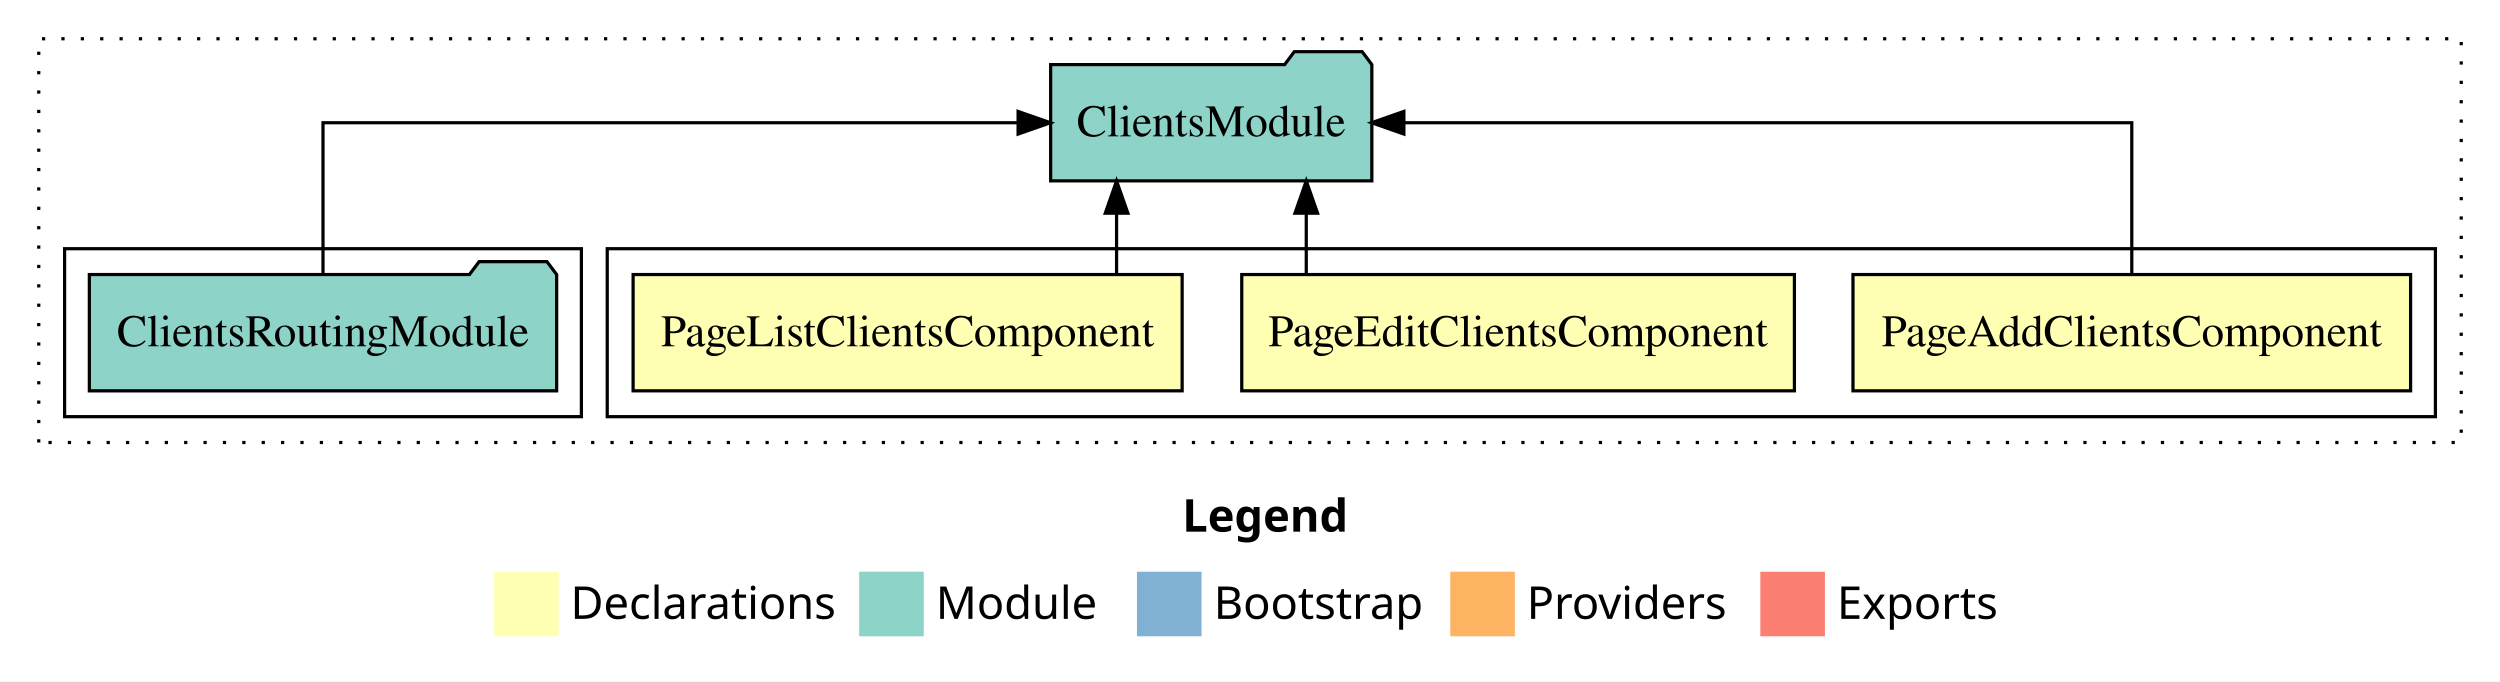
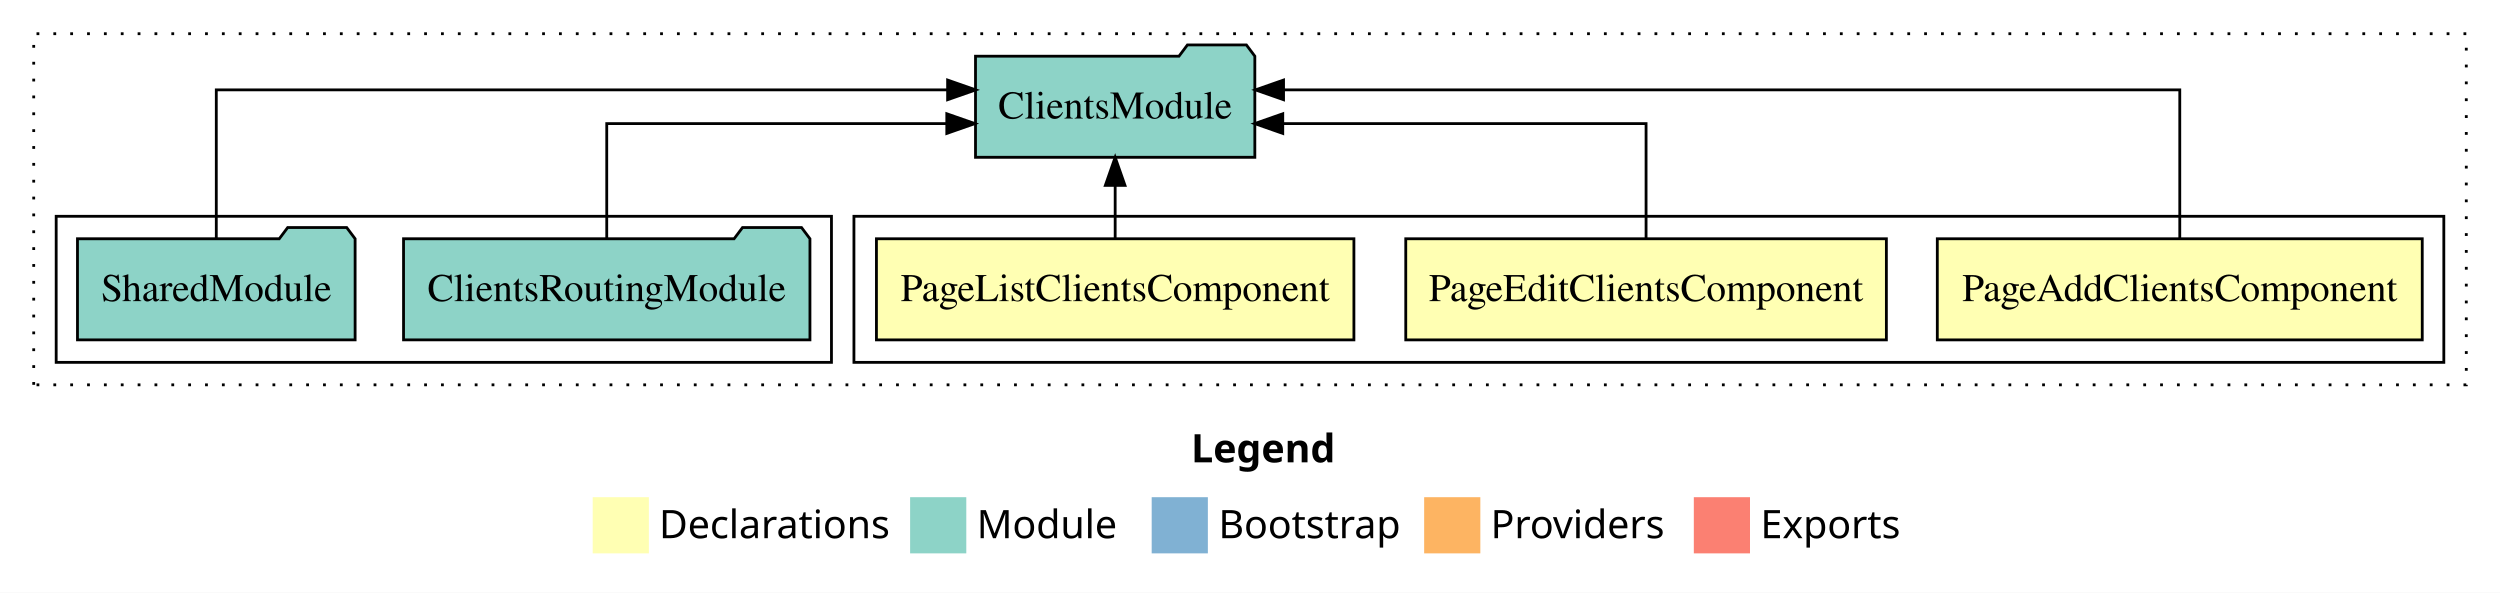
- <svg xmlns="http://www.w3.org/2000/svg" width="774pt" height="211pt" viewBox="0.00 0.00 774.00 211.00">
+ <svg xmlns="http://www.w3.org/2000/svg" width="890pt" height="211pt" viewBox="0.00 0.00 890.00 211.00">
  <g id="graph0" class="graph" transform="scale(1 1) rotate(0) translate(4 207)">
-     <polygon fill="white" stroke="transparent" points="-4,4 -4,-207 770,-207 770,4 -4,4" />
-     <text text-anchor="start" x="362.01" y="-42.4" font-family="sans-serif" font-weight="bold" font-size="14.00">Legend</text>
-     <polygon fill="#ffffb3" stroke="transparent" points="149,-10 149,-30 169,-30 169,-10 149,-10" />
-     <text text-anchor="start" x="172.63" y="-15.4" font-family="sans-serif" font-size="14.00">  Declarations</text>
-     <polygon fill="#8dd3c7" stroke="transparent" points="262,-10 262,-30 282,-30 282,-10 262,-10" />
-     <text text-anchor="start" x="285.73" y="-15.4" font-family="sans-serif" font-size="14.00">  Module</text>
-     <polygon fill="#80b1d3" stroke="transparent" points="348,-10 348,-30 368,-30 368,-10 348,-10" />
-     <text text-anchor="start" x="371.78" y="-15.4" font-family="sans-serif" font-size="14.00">  Bootstrap</text>
-     <polygon fill="#fdb462" stroke="transparent" points="445,-10 445,-30 465,-30 465,-10 445,-10" />
-     <text text-anchor="start" x="468.67" y="-15.4" font-family="sans-serif" font-size="14.00">  Providers</text>
-     <polygon fill="#fb8072" stroke="transparent" points="541,-10 541,-30 561,-30 561,-10 541,-10" />
-     <text text-anchor="start" x="564.73" y="-15.4" font-family="sans-serif" font-size="14.00">  Exports</text>
+     <polygon fill="white" stroke="transparent" points="-4,4 -4,-207 886,-207 886,4 -4,4" />
+     <text text-anchor="start" x="420.01" y="-42.4" font-family="sans-serif" font-weight="bold" font-size="14.00">Legend</text>
+     <polygon fill="#ffffb3" stroke="transparent" points="207,-10 207,-30 227,-30 227,-10 207,-10" />
+     <text text-anchor="start" x="230.63" y="-15.4" font-family="sans-serif" font-size="14.00">  Declarations</text>
+     <polygon fill="#8dd3c7" stroke="transparent" points="320,-10 320,-30 340,-30 340,-10 320,-10" />
+     <text text-anchor="start" x="343.73" y="-15.4" font-family="sans-serif" font-size="14.00">  Module</text>
+     <polygon fill="#80b1d3" stroke="transparent" points="406,-10 406,-30 426,-30 426,-10 406,-10" />
+     <text text-anchor="start" x="429.78" y="-15.4" font-family="sans-serif" font-size="14.00">  Bootstrap</text>
+     <polygon fill="#fdb462" stroke="transparent" points="503,-10 503,-30 523,-30 523,-10 503,-10" />
+     <text text-anchor="start" x="526.67" y="-15.4" font-family="sans-serif" font-size="14.00">  Providers</text>
+     <polygon fill="#fb8072" stroke="transparent" points="599,-10 599,-30 619,-30 619,-10 599,-10" />
+     <text text-anchor="start" x="622.73" y="-15.4" font-family="sans-serif" font-size="14.00">  Exports</text>
    <g id="clust1" class="cluster">
-       <polygon fill="none" stroke="black" stroke-dasharray="1,5" points="8,-70 8,-195 758,-195 758,-70 8,-70" />
+       <polygon fill="none" stroke="black" stroke-dasharray="1,5" points="8,-70 8,-195 874,-195 874,-70 8,-70" />
    </g>
    <g id="clust2" class="cluster">
-       <polygon fill="none" stroke="black" points="184,-78 184,-130 750,-130 750,-78 184,-78" />
+       <polygon fill="none" stroke="black" points="300,-78 300,-130 866,-130 866,-78 300,-78" />
    </g>
    <g id="clust6" class="cluster">
-       <polygon fill="none" stroke="black" points="16,-78 16,-130 176,-130 176,-78 16,-78" />
+       <polygon fill="none" stroke="black" points="16,-78 16,-130 292,-130 292,-78 16,-78" />
    </g>
    <g id="node1" class="node">
-       <polygon fill="#ffffb3" stroke="black" points="742.32,-122 569.68,-122 569.68,-86 742.32,-86 742.32,-122" />
-       <text text-anchor="middle" x="656" y="-99.8" font-family="Times,serif" font-size="14.00">PageAddClientsComponent</text>
+       <polygon fill="#ffffb3" stroke="black" points="858.32,-122 685.68,-122 685.68,-86 858.32,-86 858.32,-122" />
+       <text text-anchor="middle" x="772" y="-99.8" font-family="Times,serif" font-size="14.00">PageAddClientsComponent</text>
    </g>
    <g id="node4" class="node">
-       <polygon fill="#8dd3c7" stroke="black" points="420.72,-187 417.72,-191 396.72,-191 393.72,-187 321.28,-187 321.28,-151 420.72,-151 420.72,-187" />
-       <text text-anchor="middle" x="371" y="-164.8" font-family="Times,serif" font-size="14.00">ClientsModule</text>
+       <polygon fill="#8dd3c7" stroke="black" points="442.72,-187 439.72,-191 418.72,-191 415.72,-187 343.28,-187 343.28,-151 442.72,-151 442.72,-187" />
+       <text text-anchor="middle" x="393" y="-164.8" font-family="Times,serif" font-size="14.00">ClientsModule</text>
    </g>
    <g id="edge1" class="edge">
-       <path fill="none" stroke="black" d="M656,-122.11C656,-141.34 656,-169 656,-169 656,-169 430.64,-169 430.64,-169" />
-       <polygon fill="black" stroke="black" points="430.64,-165.5 420.64,-169 430.64,-172.5 430.64,-165.5" />
+       <path fill="none" stroke="black" d="M772,-122.28C772,-143.32 772,-175 772,-175 772,-175 452.94,-175 452.94,-175" />
+       <polygon fill="black" stroke="black" points="452.94,-171.5 442.94,-175 452.94,-178.5 452.94,-171.5" />
    </g>
    <g id="node2" class="node">
-       <polygon fill="#ffffb3" stroke="black" points="551.55,-122 380.45,-122 380.45,-86 551.55,-86 551.55,-122" />
-       <text text-anchor="middle" x="466" y="-99.8" font-family="Times,serif" font-size="14.00">PageEditClientsComponent</text>
+       <polygon fill="#ffffb3" stroke="black" points="667.55,-122 496.45,-122 496.45,-86 667.55,-86 667.55,-122" />
+       <text text-anchor="middle" x="582" y="-99.8" font-family="Times,serif" font-size="14.00">PageEditClientsComponent</text>
    </g>
    <g id="edge2" class="edge">
-       <path fill="none" stroke="black" d="M400.42,-122.11C400.42,-122.11 400.42,-140.99 400.42,-140.99" />
-       <polygon fill="black" stroke="black" points="396.92,-140.99 400.42,-150.99 403.92,-140.99 396.92,-140.99" />
+       <path fill="none" stroke="black" d="M582,-122.02C582,-139.37 582,-163 582,-163 582,-163 452.66,-163 452.66,-163" />
+       <polygon fill="black" stroke="black" points="452.66,-159.5 442.66,-163 452.66,-166.5 452.66,-159.5" />
    </g>
    <g id="node3" class="node">
-       <polygon fill="#ffffb3" stroke="black" points="361.99,-122 192.01,-122 192.01,-86 361.99,-86 361.99,-122" />
-       <text text-anchor="middle" x="277" y="-99.8" font-family="Times,serif" font-size="14.00">PageListClientsComponent</text>
+       <polygon fill="#ffffb3" stroke="black" points="477.99,-122 308.01,-122 308.01,-86 477.99,-86 477.99,-122" />
+       <text text-anchor="middle" x="393" y="-99.8" font-family="Times,serif" font-size="14.00">PageListClientsComponent</text>
    </g>
    <g id="edge3" class="edge">
-       <path fill="none" stroke="black" d="M341.69,-122.11C341.69,-122.11 341.69,-140.99 341.69,-140.99" />
-       <polygon fill="black" stroke="black" points="338.19,-140.99 341.69,-150.99 345.19,-140.99 338.19,-140.99" />
+       <path fill="none" stroke="black" d="M393,-122.11C393,-122.11 393,-140.99 393,-140.99" />
+       <polygon fill="black" stroke="black" points="389.5,-140.99 393,-150.99 396.5,-140.99 389.5,-140.99" />
    </g>
    <g id="node5" class="node">
-       <polygon fill="#8dd3c7" stroke="black" points="168.34,-122 165.34,-126 144.34,-126 141.34,-122 23.66,-122 23.66,-86 168.34,-86 168.34,-122" />
-       <text text-anchor="middle" x="96" y="-99.8" font-family="Times,serif" font-size="14.00">ClientsRoutingModule</text>
+       <polygon fill="#8dd3c7" stroke="black" points="284.34,-122 281.34,-126 260.34,-126 257.34,-122 139.66,-122 139.66,-86 284.34,-86 284.34,-122" />
+       <text text-anchor="middle" x="212" y="-99.8" font-family="Times,serif" font-size="14.00">ClientsRoutingModule</text>
    </g>
    <g id="edge4" class="edge">
-       <path fill="none" stroke="black" d="M96,-122.11C96,-141.34 96,-169 96,-169 96,-169 311.2,-169 311.2,-169" />
-       <polygon fill="black" stroke="black" points="311.2,-172.5 321.2,-169 311.2,-165.5 311.2,-172.5" />
+       <path fill="none" stroke="black" d="M212,-122.02C212,-139.37 212,-163 212,-163 212,-163 333.06,-163 333.06,-163" />
+       <polygon fill="black" stroke="black" points="333.06,-166.5 343.06,-163 333.06,-159.5 333.06,-166.5" />
+     </g>
+     <g id="node6" class="node">
+       <polygon fill="#8dd3c7" stroke="black" points="122.42,-122 119.42,-126 98.42,-126 95.42,-122 23.58,-122 23.58,-86 122.42,-86 122.42,-122" />
+       <text text-anchor="middle" x="73" y="-99.8" font-family="Times,serif" font-size="14.00">SharedModule</text>
+     </g>
+     <g id="edge5" class="edge">
+       <path fill="none" stroke="black" d="M73,-122.28C73,-143.32 73,-175 73,-175 73,-175 333.35,-175 333.35,-175" />
+       <polygon fill="black" stroke="black" points="333.35,-178.5 343.35,-175 333.35,-171.5 333.35,-178.5" />
    </g>
  </g>
</svg>
